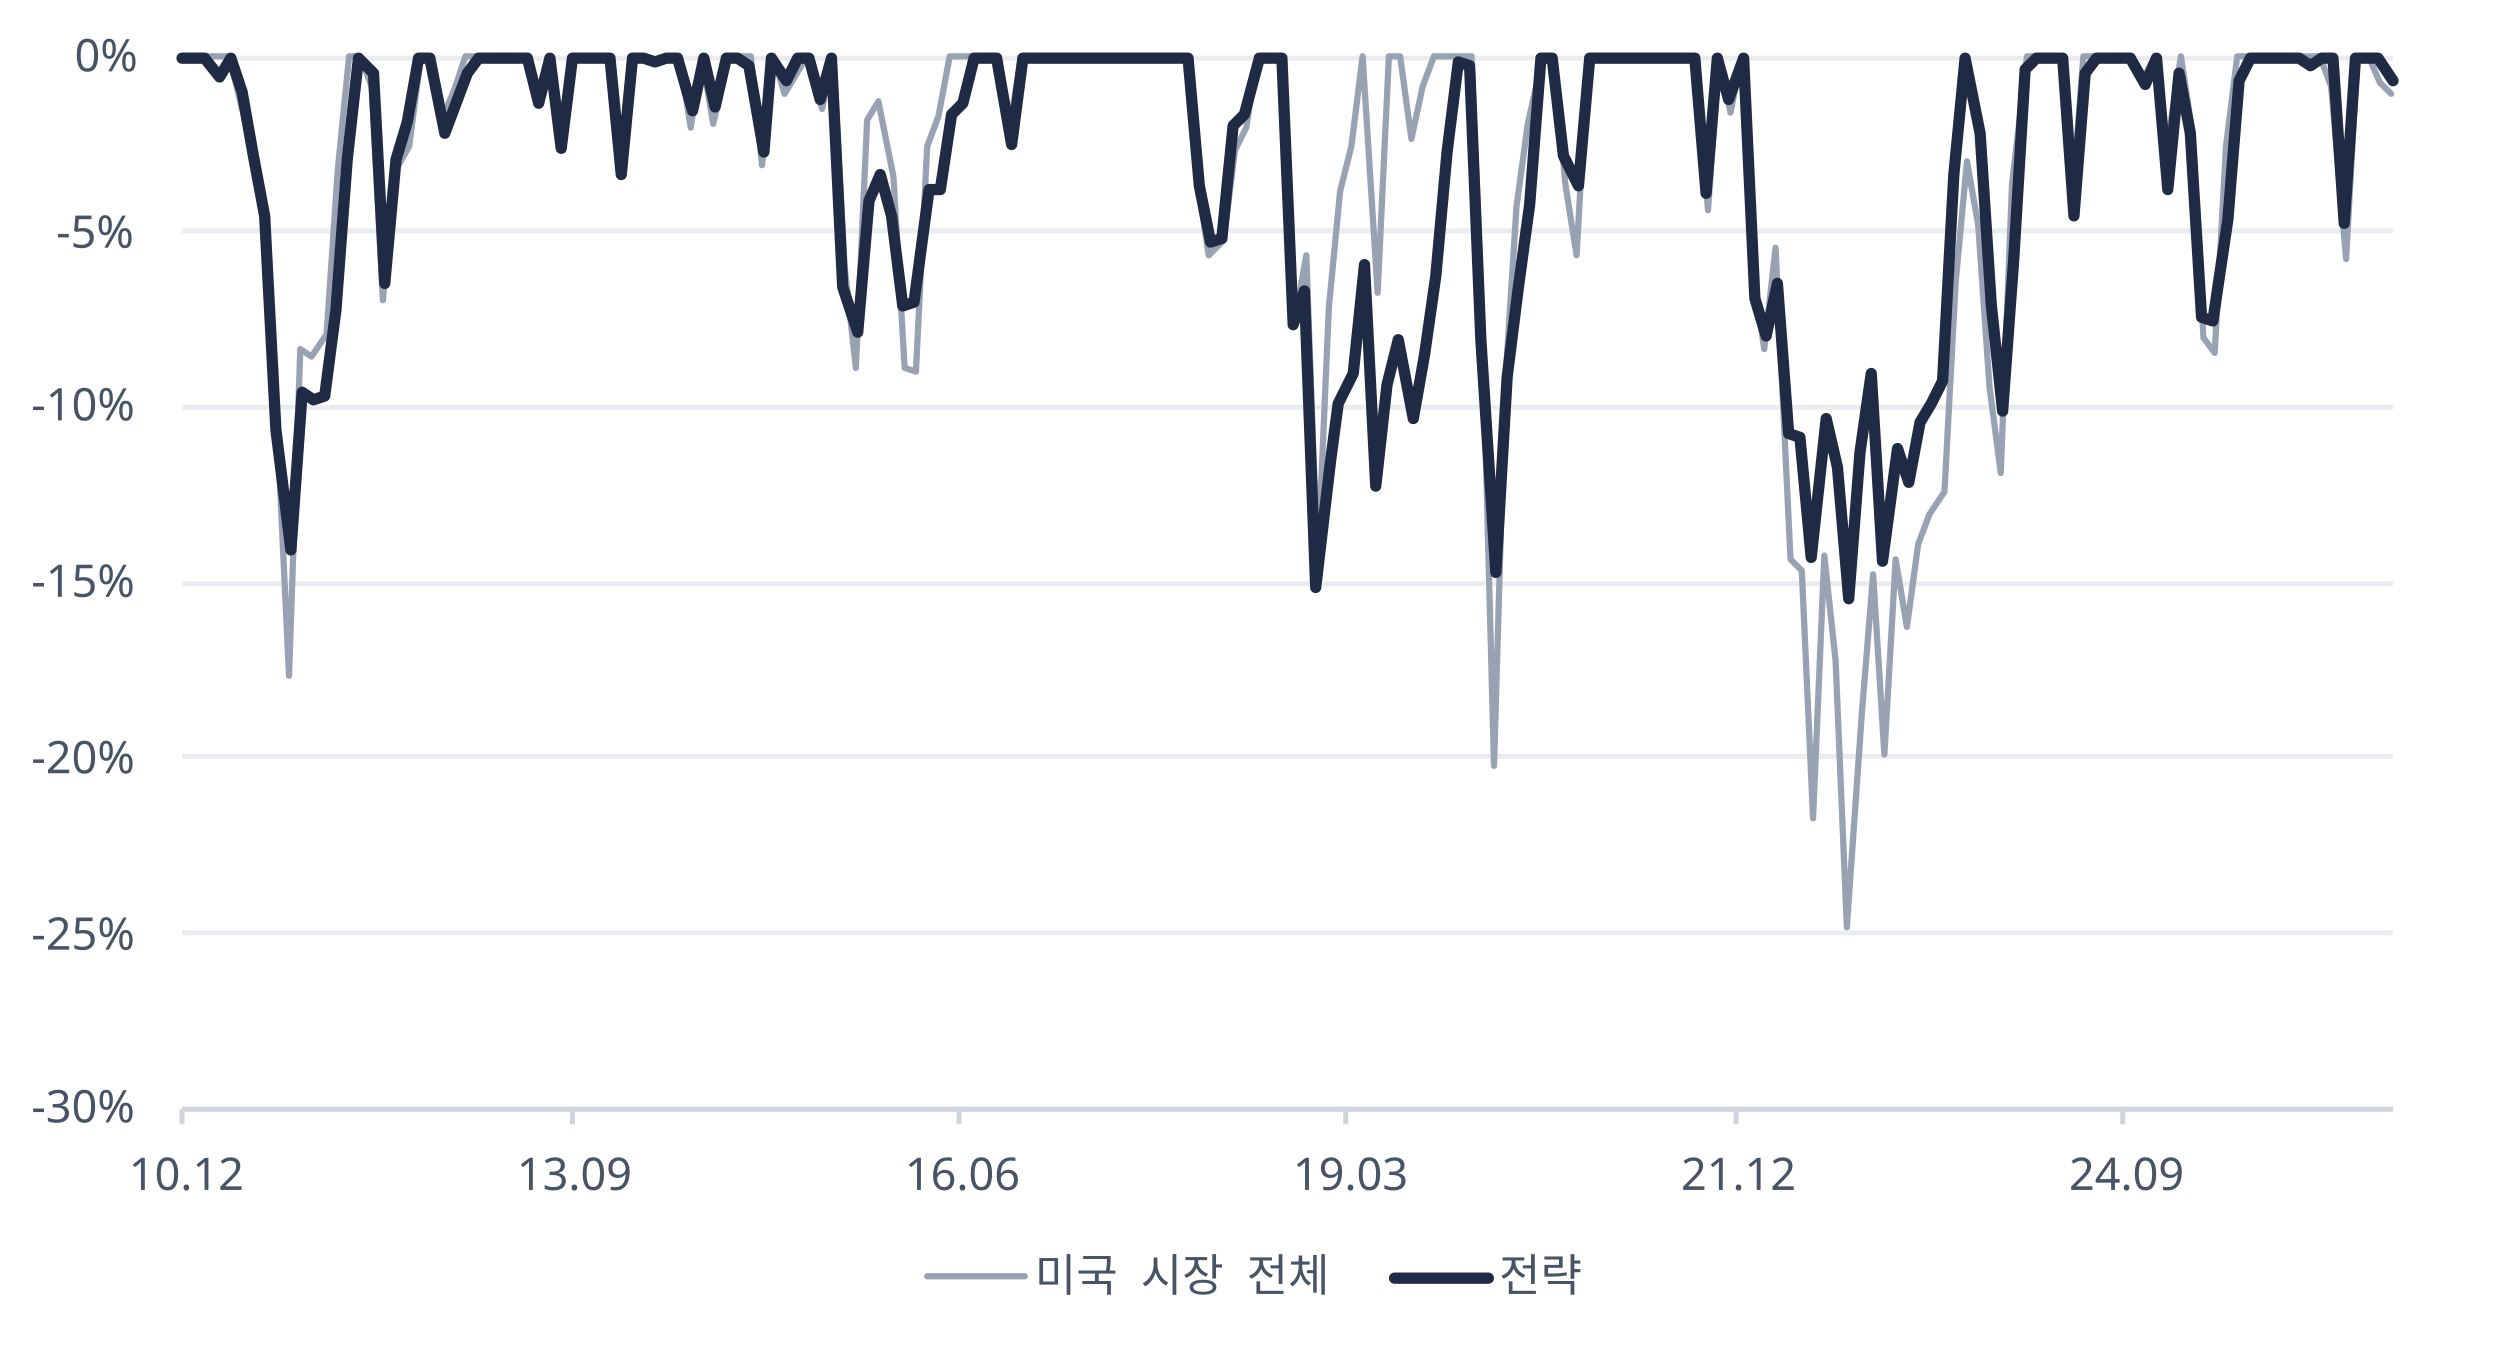
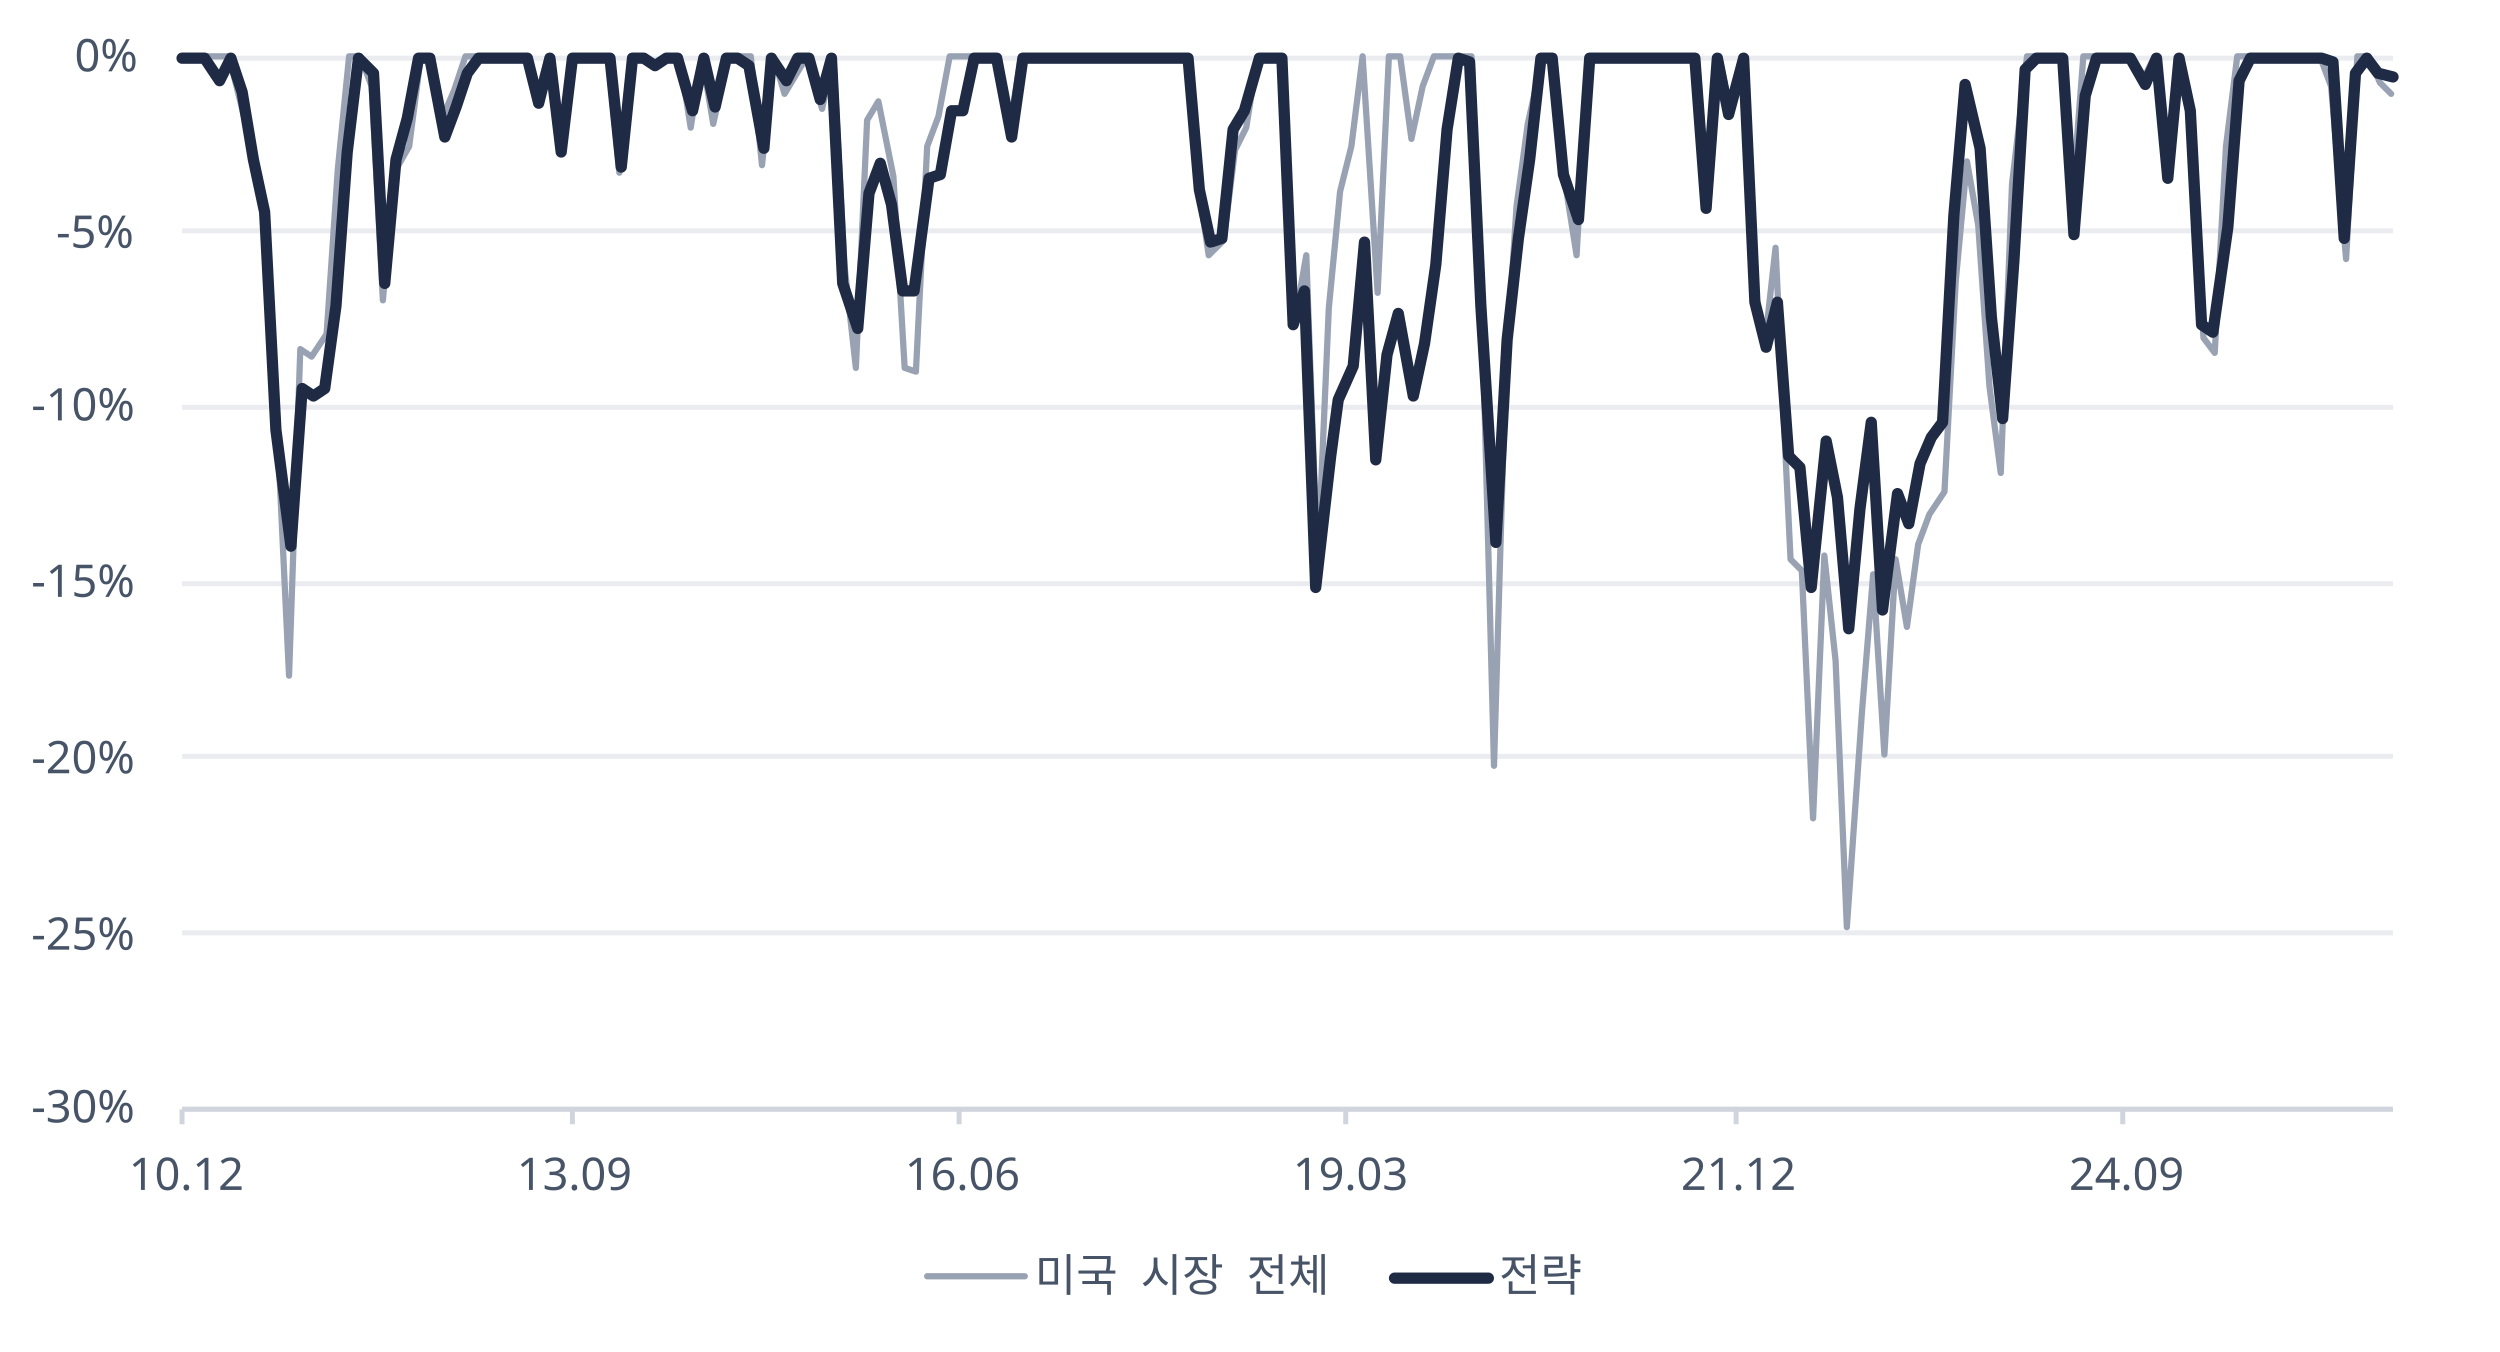
<svg xmlns="http://www.w3.org/2000/svg" width="666" height="360" xml:space="preserve" overflow="hidden">
  <defs>
    <clipPath id="clip0">
      <rect x="555" y="13" width="666" height="360" />
    </clipPath>
  </defs>
  <g clip-path="url(#clip0)" transform="translate(-555 -13)">
    <g>
      <path d="M603.5 308.5 1192.5 308.5M603.5 261.5 1192.5 261.5M603.5 214.5 1192.5 214.5M603.5 168.5 1192.5 168.5M603.5 121.5 1192.5 121.5M603.5 74.5 1192.5 74.5M603.5 28.5 1192.5 28.5" stroke="#EAECF0" stroke-width="1.333" stroke-linejoin="round" stroke-miterlimit="10" fill="none" />
    </g>
    <g>
      <path d="M603.5 308.5 1192.5 308.5" stroke="#D0D5DD" stroke-width="1.333" stroke-linejoin="round" stroke-miterlimit="10" fill="none" fill-rule="evenodd" />
    </g>
    <g>
      <path d="M603.5 308.5 603.5 312.5M707.5 308.5 707.5 312.5M810.5 308.5 810.5 312.5M913.5 308.5 913.5 312.5M1017.5 308.5 1017.5 312.5M1120.5 308.5 1120.5 312.5" stroke="#D0D5DD" stroke-width="1.333" stroke-linejoin="round" stroke-miterlimit="10" fill="none" />
    </g>
    <g>
      <path d="M604 28 607 28 610 28 613 28 616 28 619 40 623 56 626 77 629 130 632 193 635 106 638 108 642 102 645 58 648 28 651 28 654 36 657 93 660 59 664 52 667 29 670 28 673 44 676 37 679 28 683 28 686 28 689 28 692 28 695 28 698 39 701 28 705 53 708 28 711 28 714 28 717 28 720 59 723 28 726 28 730 30 733 28 736 28 739 47 742 28 745 46 749 28 752 28 755 28 758 57 761 28 764 38 767 33 770 28 774 42 777 28 780 84 783 111 786 45 789 40 793 60 796 111 799 112 802 52 805 44 808 28 811 28 815 28 818 28 821 28 824 47 827 28 830 28 834 28 837 28 840 28 843 28 846 28 849 28 852 28 856 28 859 28 862 28 865 28 868 28 871 28 874 61 877 81 881 77 884 53 887 47 890 28 893 28 896 28 900 98 903 81 906 164 909 95 912 64 915 52 918 28 922 91 925 28 928 28 931 50 934 36 937 28 940 28 944 28 947 28 950 103 953 217 956 115 959 68 962 46 966 28 969 28 972 62 975 81 978 28 981 28 985 29 988 28 991 28 994 28 997 28 1000 28 1003 28 1007 28 1010 69 1013 28 1016 43 1019 28 1022 86 1025 106 1028 79 1032 162 1035 165 1038 231 1041 161 1044 189 1047 260 1051 203 1054 166 1057 214 1060 162 1063 180 1066 158 1069 150 1073 144 1076 88 1079 56 1082 73 1085 116 1088 139 1091 62 1095 28 1098 28 1101 28 1104 28 1107 67 1110 28 1113 28 1117 28 1120 28 1123 28 1126 34 1129 28 1132 54 1136 28 1139 48 1142 103 1145 107 1148 52 1151 28 1154 28 1158 28 1161 28 1164 28 1167 28 1170 28 1173 28 1176 36 1180 82 1183 28 1186 28 1189 35 1192 38" stroke="#98A2B3" stroke-width="1.667" stroke-linecap="round" stroke-linejoin="round" stroke-miterlimit="10" fill="none" />
    </g>
    <g>
-       <path d="M603.5 28.5 607.5 28.5 609.5 28.5 613.5 33.5 616.5 28.5 619.5 37.5 622.5 54.5 625.5 70.5 628.5 127.5 632.5 159.5 635.5 117.5 638.5 119.5 641.5 118.5 644.5 95.5 647.5 55.5 650.5 28.5 654.5 32.5 657.5 88.5 660.5 55.5 663.5 45.5 666.5 28.5 669.5 28.5 673.5 48.5 676.5 40.5 679.5 32.5 682.5 28.5 685.5 28.5 688.5 28.5 691.5 28.5 695.5 28.5 698.5 40.5 701.5 28.5 704.5 52.5 707.5 28.5 710.5 28.5 713.5 28.5 717.5 28.5 720.5 59.5 723.5 28.5 726.5 28.5 729.5 29.5 732.5 28.5 735.5 28.5 739.5 42.5 742.5 28.5 745.5 41.5 748.5 28.5 751.5 28.5 754.5 30.5 758.5 53.5 760.5 28.5 764.5 34.5 767.5 28.5 770.5 28.5 773.5 39.5 776.5 28.5 779.5 89.5 783.5 101.5 786.5 66.5 789.5 59.5 792.5 70.5 795.5 94.5 798.5 93.5 802.5 63.5 805.5 63.5 808.5 43.5 811.5 40.5 814.5 28.5 817.5 28.5 820.5 28.5 824.5 51.5 827.5 28.5 830.5 28.5 833.5 28.5 836.5 28.5 839.5 28.5 842.5 28.5 846.5 28.5 849.5 28.5 852.5 28.5 855.5 28.5 858.5 28.5 861.5 28.5 864.5 28.5 868.5 28.5 871.5 28.5 874.5 62.5 877.5 77.5 880.5 76.5 883.5 46.5 886.5 43.5 890.5 28.5 893.5 28.5 896.5 28.5 899.5 99.5 902.5 90.5 905.5 169.5 909.5 135.5 911.5 120.5 915.5 112.5 918.5 83.5 921.5 142.5 924.5 115.5 927.5 103.5 931.5 124.5 934.5 107.5 937.5 86.5 940.5 53.5 943.5 29.5 946.5 30.5 949.5 103.5 953.5 165.5 956.5 113.5 959.5 89.5 962.5 67.5 965.5 28.5 968.5 28.5 971.5 54.5 975.5 62.5 978.5 28.5 981.5 28.5 984.5 28.5 987.5 28.5 990.5 28.5 993.5 28.5 997.5 28.5 1000.5 28.5 1003.5 28.5 1006.5 28.5 1009.5 64.5 1012.5 28.5 1015.5 39.5 1019.5 28.5 1022.5 92.5 1025.5 102.5 1028.5 88.5 1031.5 128.5 1034.5 129.5 1037.5 161.5 1041.5 124.5 1044.5 137.5 1047.5 172.5 1050.5 133.5 1053.5 112.5 1056.5 162.5 1060.5 132.5 1063.5 141.5 1066.5 125.5 1069.5 120.5 1072.5 114.5 1075.5 59.5 1078.5 28.5 1082.5 48.5 1085.5 94.5 1088.5 122.5 1091.5 81.5 1094.5 31.5 1097.5 28.5 1100.5 28.5 1104.5 28.5 1107.5 70.5 1110.5 32.5 1113.5 28.5 1116.5 28.5 1119.5 28.5 1122.5 28.5 1126.5 35.5 1129.5 28.5 1132.5 63.5 1135.5 32.5 1138.5 48.5 1141.5 97.5 1144.5 98.5 1148.5 71.5 1151.5 34.5 1154.5 28.5 1157.5 28.5 1160.5 28.5 1163.5 28.5 1167.5 28.5 1170.5 30.5 1173.5 28.5 1176.5 28.5 1179.5 72.5 1182.5 28.5 1185.5 28.5 1188.5 28.5 1192.5 34.5" stroke="#1F2A44" stroke-width="3" stroke-linecap="round" stroke-linejoin="round" stroke-miterlimit="10" fill="none" />
+       <path d="M603.5 28.5 607.5 28.5 609.5 28.5 613.5 34.5 616.5 28.5 619.5 37.5 622.5 55.5 625.5 69.5 628.5 127.5 632.5 158.5 635.5 116.5 638.5 118.5 641.5 116.5 644.5 94.5 647.5 53.5 650.5 28.5 654.5 32.5 657.5 88.5 660.5 55.5 663.5 44.5 666.5 28.5 669.5 28.5 673.5 49.5 676.5 41.5 679.5 32.5 682.5 28.5 685.5 28.5 688.5 28.5 691.5 28.5 695.5 28.5 698.5 40.5 701.5 28.5 704.5 53.5 707.5 28.5 710.5 28.5 713.5 28.5 717.5 28.5 720.5 57.5 723.5 28.5 726.5 28.5 729.5 30.5 732.5 28.5 735.5 28.5 739.5 42.5 742.5 28.5 745.5 41.5 748.5 28.5 751.5 28.5 754.5 30.5 758.5 52.5 760.5 28.5 764.5 34.5 767.5 28.5 770.5 28.5 773.5 39.5 776.5 28.5 779.5 88.5 783.5 100.5 786.5 64.5 789.5 56.5 792.5 67.5 795.5 90.5 798.5 90.5 802.5 60.5 805.5 59.5 808.5 42.5 811.5 42.5 814.5 28.5 817.5 28.5 820.5 28.5 824.5 49.5 827.5 28.5 830.5 28.5 833.5 28.5 836.5 28.5 839.5 28.5 842.5 28.5 846.5 28.5 849.5 28.5 852.5 28.5 855.5 28.5 858.5 28.5 861.5 28.5 864.5 28.5 868.5 28.5 871.5 28.5 874.5 63.5 877.5 77.5 880.5 76.5 883.5 47.5 886.5 42.5 890.5 28.5 893.5 28.5 896.5 28.5 899.5 99.5 902.5 90.5 905.5 169.5 909.5 134.5 911.5 119.5 915.5 110.5 918.5 77.5 921.5 135.5 924.5 107.5 927.5 96.5 931.5 118.5 934.5 104.5 937.5 83.5 940.5 47.5 943.5 28.5 946.5 29.5 949.5 94.5 953.5 157.5 956.5 103.5 959.5 76.5 962.5 55.5 965.5 28.5 968.5 28.5 971.5 59.5 975.5 71.5 978.5 28.5 981.5 28.5 984.5 28.5 987.5 28.5 990.5 28.5 993.5 28.5 997.5 28.5 1000.5 28.5 1003.5 28.5 1006.5 28.5 1009.5 68.5 1012.5 28.5 1015.5 43.5 1019.5 28.5 1022.5 93.5 1025.5 105.5 1028.5 93.5 1031.5 134.5 1034.5 137.5 1037.5 169.5 1041.5 130.5 1044.5 145.5 1047.5 180.5 1050.5 148.5 1053.5 125.5 1056.5 175.5 1060.5 144.5 1063.5 152.5 1066.5 136.5 1069.5 129.5 1072.5 125.5 1075.5 70.5 1078.5 35.5 1082.5 52.5 1085.5 97.5 1088.5 124.5 1091.5 82.5 1094.5 31.5 1097.5 28.5 1100.5 28.5 1104.5 28.5 1107.5 75.5 1110.5 38.5 1113.5 28.5 1116.5 28.5 1119.5 28.5 1122.5 28.5 1126.5 35.5 1129.5 28.5 1132.5 60.5 1135.5 28.5 1138.5 42.5 1141.5 99.5 1144.5 101.5 1148.5 73.5 1151.5 34.5 1154.5 28.5 1157.5 28.5 1160.5 28.5 1163.5 28.5 1167.5 28.5 1170.5 28.5 1173.5 28.5 1176.5 29.5 1179.5 76.5 1182.5 32.5 1185.5 28.5 1188.5 32.5 1192.5 33.5" stroke="#1F2A44" stroke-width="3" stroke-linecap="round" stroke-linejoin="round" stroke-miterlimit="10" fill="none" />
    </g>
    <g>
      <text fill="#475467" font-family="Malgun Gothic,Malgun Gothic_MSFontService,sans-serif" font-weight="400" font-size="12" transform="translate(563.333 312)">-30%</text>
    </g>
    <g>
      <text fill="#475467" font-family="Malgun Gothic,Malgun Gothic_MSFontService,sans-serif" font-weight="400" font-size="12" transform="translate(563.333 266)">-25%</text>
    </g>
    <g>
      <text fill="#475467" font-family="Malgun Gothic,Malgun Gothic_MSFontService,sans-serif" font-weight="400" font-size="12" transform="translate(563.333 219)">-20%</text>
    </g>
    <g>
      <text fill="#475467" font-family="Malgun Gothic,Malgun Gothic_MSFontService,sans-serif" font-weight="400" font-size="12" transform="translate(563.333 172)">-15%</text>
    </g>
    <g>
      <text fill="#475467" font-family="Malgun Gothic,Malgun Gothic_MSFontService,sans-serif" font-weight="400" font-size="12" transform="translate(563.333 125)">-10%</text>
    </g>
    <g>
      <text fill="#475467" font-family="Malgun Gothic,Malgun Gothic_MSFontService,sans-serif" font-weight="400" font-size="12" transform="translate(569.94 79)">-5%</text>
    </g>
    <g>
      <text fill="#475467" font-family="Malgun Gothic,Malgun Gothic_MSFontService,sans-serif" font-weight="400" font-size="12" transform="translate(574.86 32)">0%</text>
    </g>
    <g>
      <text fill="#475467" font-family="Malgun Gothic,Malgun Gothic_MSFontService,sans-serif" font-weight="400" font-size="12" transform="translate(589.313 330)">10.12</text>
    </g>
    <g>
      <text fill="#475467" font-family="Malgun Gothic,Malgun Gothic_MSFontService,sans-serif" font-weight="400" font-size="12" transform="translate(692.687 330)">13.09</text>
    </g>
    <g>
      <text fill="#475467" font-family="Malgun Gothic,Malgun Gothic_MSFontService,sans-serif" font-weight="400" font-size="12" transform="translate(796.061 330)">16.06</text>
    </g>
    <g>
      <text fill="#475467" font-family="Malgun Gothic,Malgun Gothic_MSFontService,sans-serif" font-weight="400" font-size="12" transform="translate(899.435 330)">19.03</text>
    </g>
    <g>
      <text fill="#475467" font-family="Malgun Gothic,Malgun Gothic_MSFontService,sans-serif" font-weight="400" font-size="12" transform="translate(1002.81 330)">21.12</text>
    </g>
    <g>
      <text fill="#475467" font-family="Malgun Gothic,Malgun Gothic_MSFontService,sans-serif" font-weight="400" font-size="12" transform="translate(1106.18 330)">24.09</text>
    </g>
    <g>
      <path d="M802 353 828 353" stroke="#98A2B3" stroke-width="1.667" stroke-linecap="round" stroke-linejoin="round" stroke-miterlimit="10" fill="none" fill-rule="evenodd" />
    </g>
    <g>
      <text fill="#475467" font-family="Malgun Gothic,Malgun Gothic_MSFontService,sans-serif" font-weight="400" font-size="12" transform="translate(830.665 357)">미국</text>
    </g>
    <g>
      <text fill="#475467" font-family="Malgun Gothic,Malgun Gothic_MSFontService,sans-serif" font-weight="400" font-size="12" transform="translate(858.885 357)">시장</text>
    </g>
    <g>
      <text fill="#475467" font-family="Malgun Gothic,Malgun Gothic_MSFontService,sans-serif" font-weight="400" font-size="12" transform="translate(887.105 357)">전체</text>
    </g>
    <g>
      <path d="M926.5 353.5 951.5 353.5" stroke="#1F2A44" stroke-width="3" stroke-linecap="round" stroke-linejoin="round" stroke-miterlimit="10" fill="none" fill-rule="evenodd" />
    </g>
    <g>
      <text fill="#475467" font-family="Malgun Gothic,Malgun Gothic_MSFontService,sans-serif" font-weight="400" font-size="12" transform="translate(954.334 357)">전략</text>
    </g>
  </g>
</svg>
